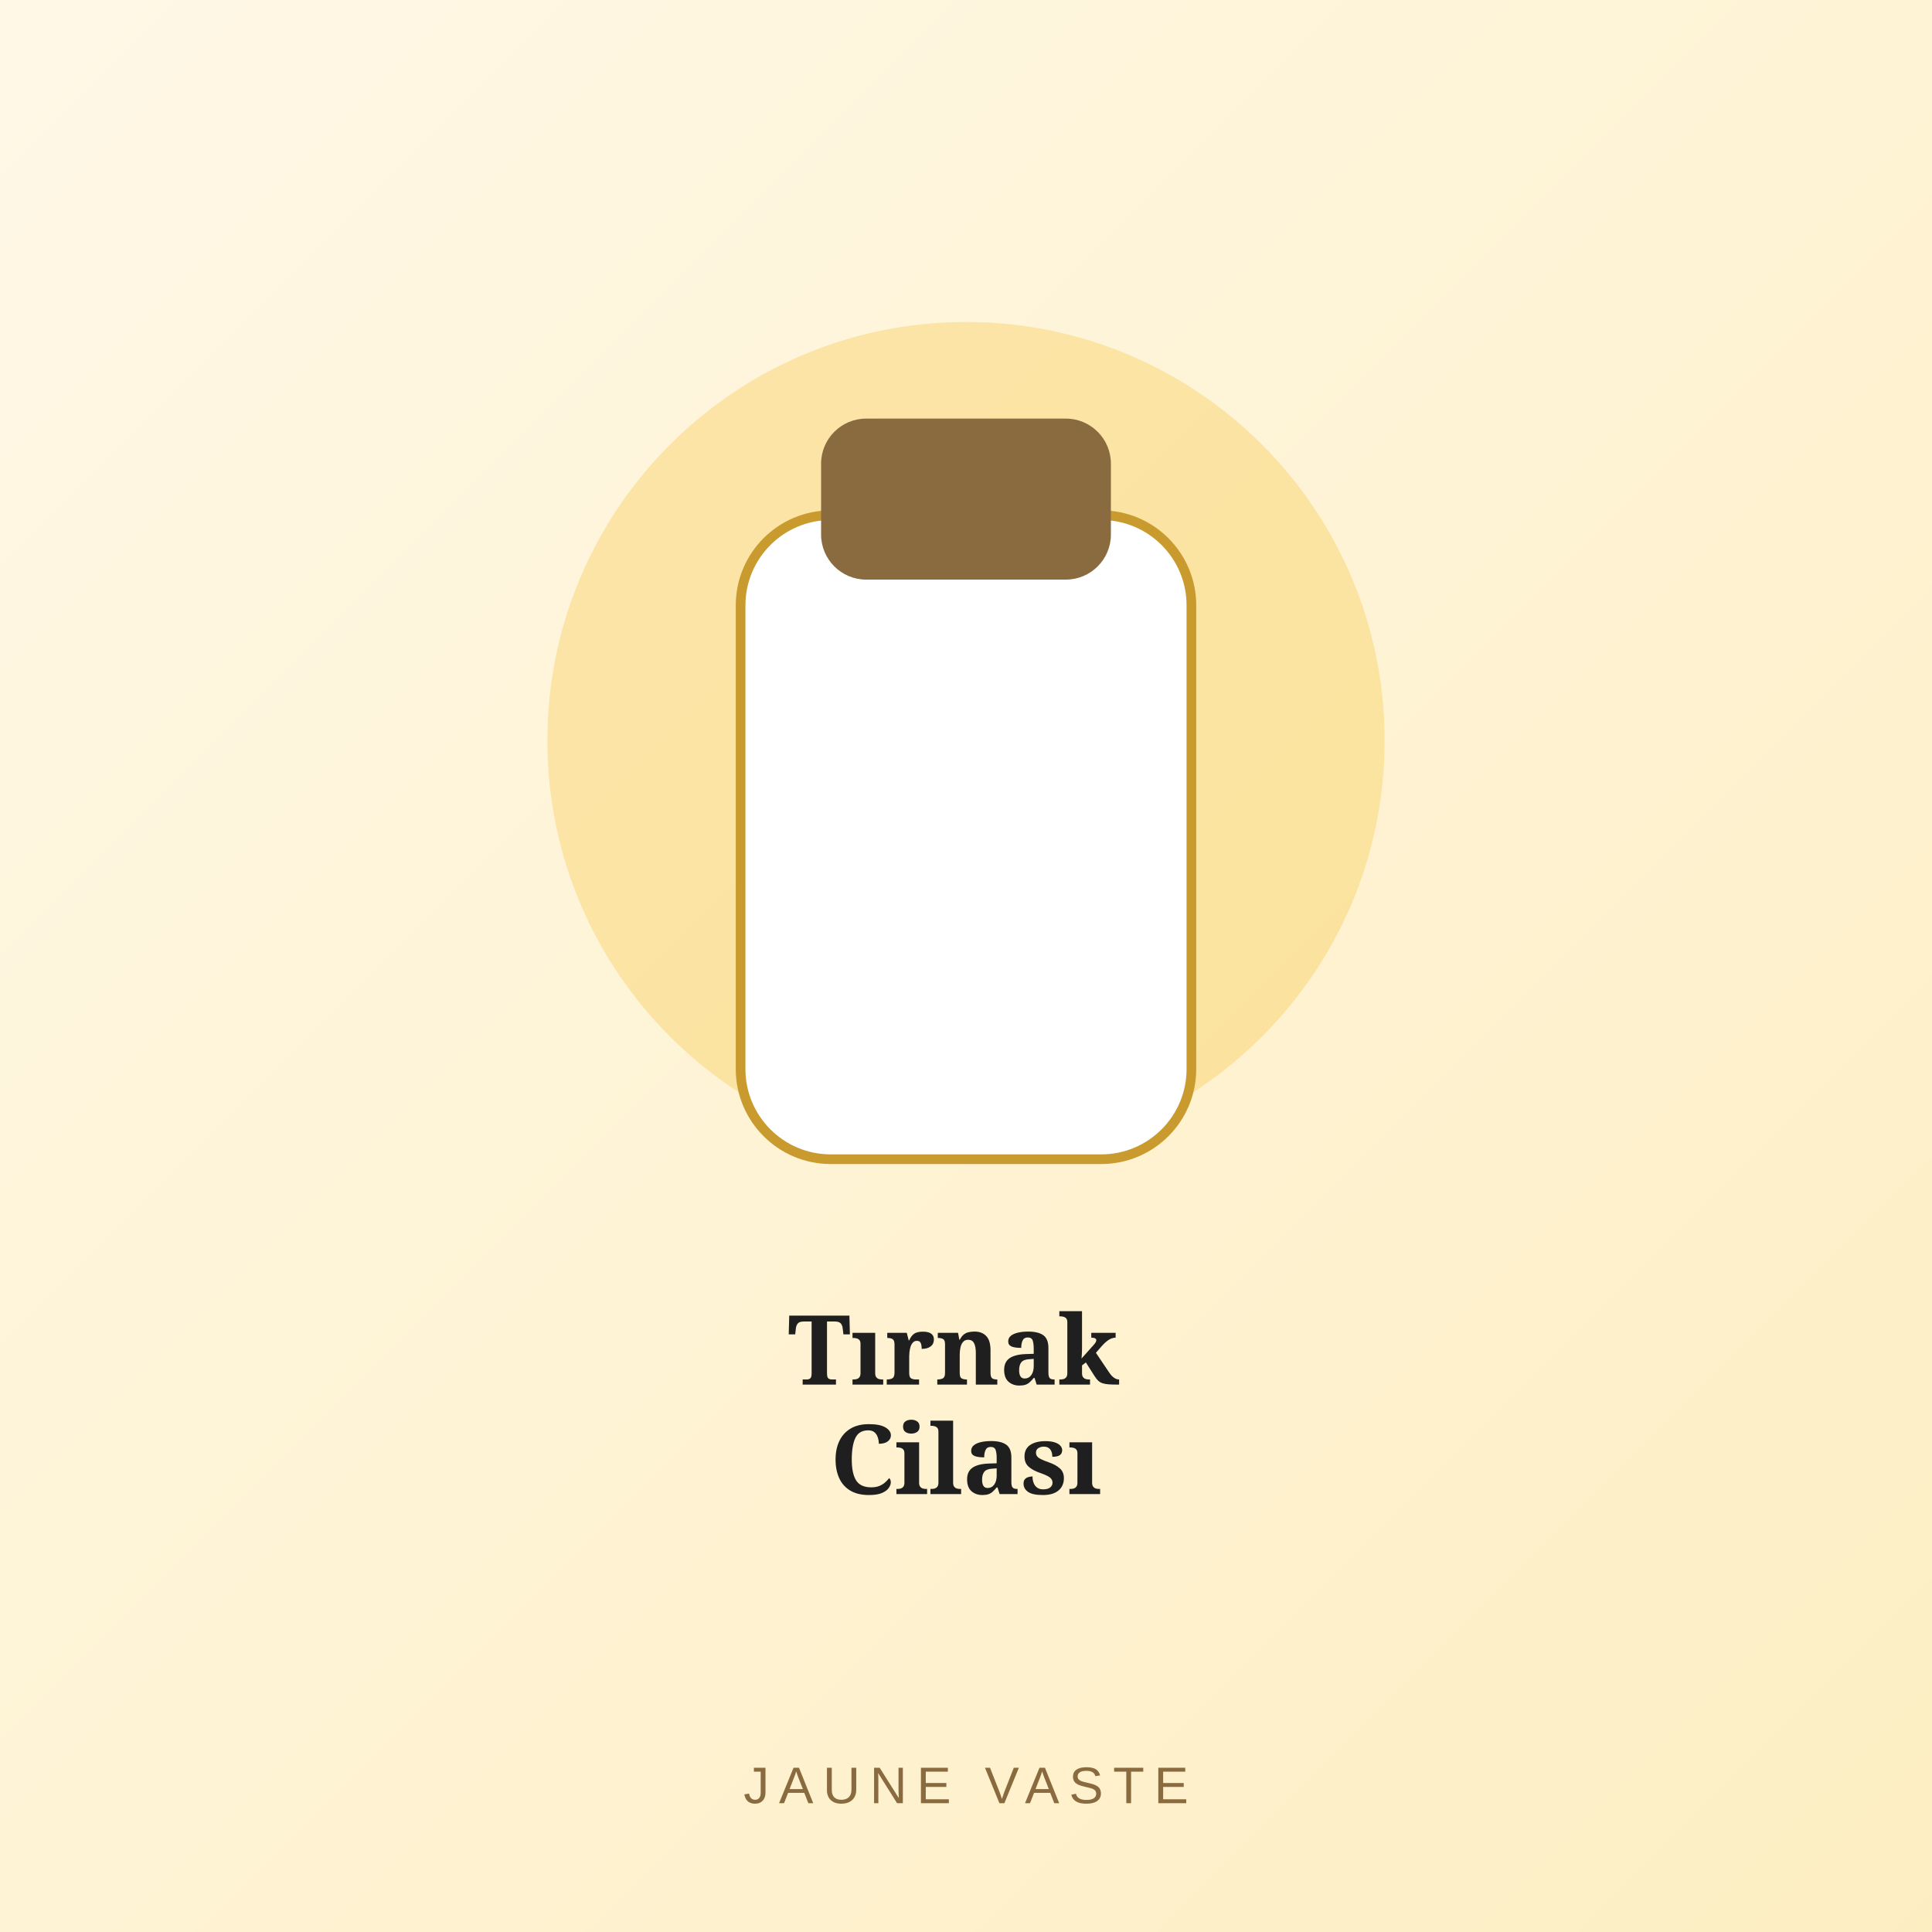
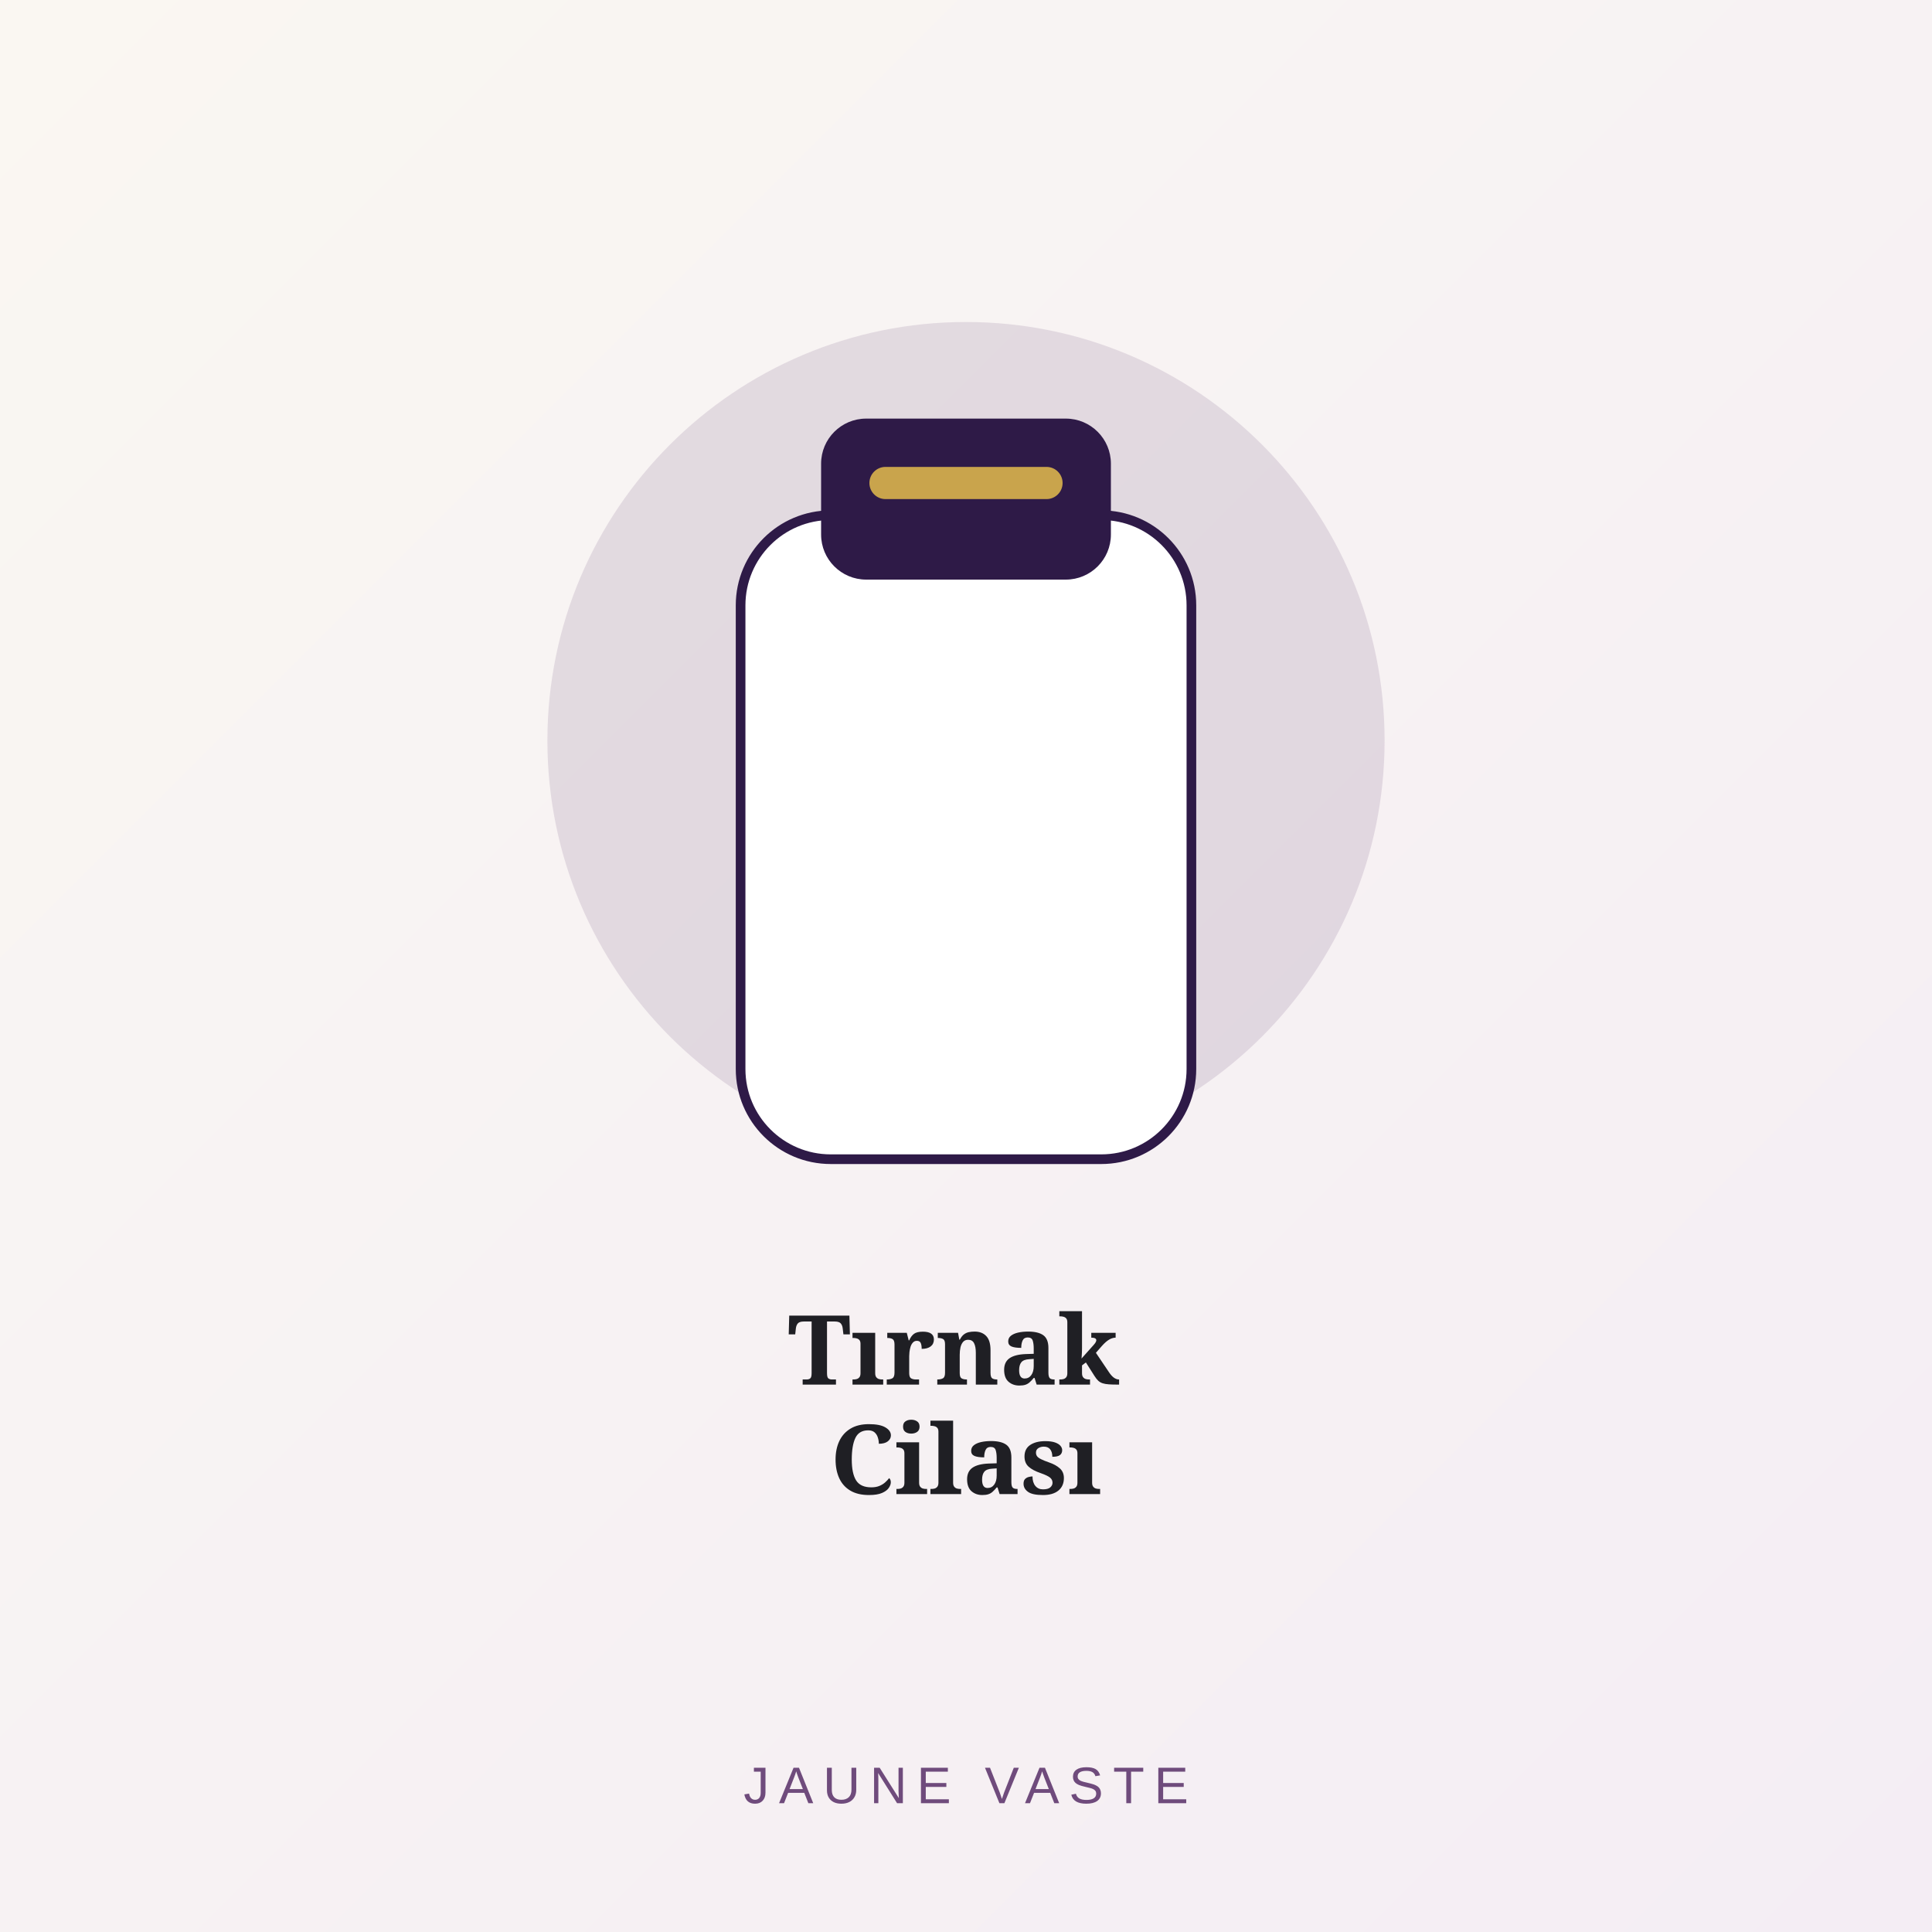
<svg xmlns="http://www.w3.org/2000/svg" viewBox="0 0 600 600" role="img" aria-label="Tırnak Cilası">
  <defs>
    <linearGradient id="bg" x1="0" y1="0" x2="1" y2="1">
-       <stop offset="0%" stop-color="#FFF8E7" />
-       <stop offset="100%" stop-color="#FDEEC2" />
+       <stop offset="0%" stop-color="#FAF7F2" />
+       <stop offset="100%" stop-color="#F4EDF4" />
    </linearGradient>
  </defs>
  <rect width="600" height="600" fill="url(#bg)" />
-   <circle cx="300" cy="230" r="130" fill="#F5C542" opacity="0.35" />
-   <rect x="230" y="160" width="140" height="200" rx="28" fill="#FFFFFF" stroke="#C99A2E" stroke-width="3" />
-   <rect x="255" y="130" width="90" height="50" rx="14" fill="#8A6A3F" />
-   <text x="300" y="430" text-anchor="middle" font-family="Georgia, 'Playfair Display', serif" font-size="30" font-weight="700" fill="#1F1F1F">
+   <circle cx="300" cy="230" r="130" fill="#6F4B7C" opacity="0.16" />
+   <rect x="230" y="160" width="140" height="200" rx="28" fill="#FFFFFF" stroke="#2E1A47" stroke-width="3" />
+   <rect x="255" y="130" width="90" height="50" rx="14" fill="#2E1A47" />
+   <rect x="270" y="145" width="60" height="10" rx="5" fill="#C9A44C" />
+   <text x="300" y="430" text-anchor="middle" font-family="Georgia, 'Playfair Display', serif" font-size="30" font-weight="700" fill="#1F1F24">
    <tspan x="300" dy="0">Tırnak</tspan>
    <tspan x="300" dy="34">Cilası</tspan>
  </text>
-   <text x="300" y="560" text-anchor="middle" font-family="Arial, sans-serif" font-size="16" letter-spacing="3" fill="#8A6A3F">JAUNE VASTE</text>
+   <text x="300" y="560" text-anchor="middle" font-family="Arial, sans-serif" font-size="16" letter-spacing="3" fill="#6F4B7C">JAUNE VASTE</text>
</svg>
